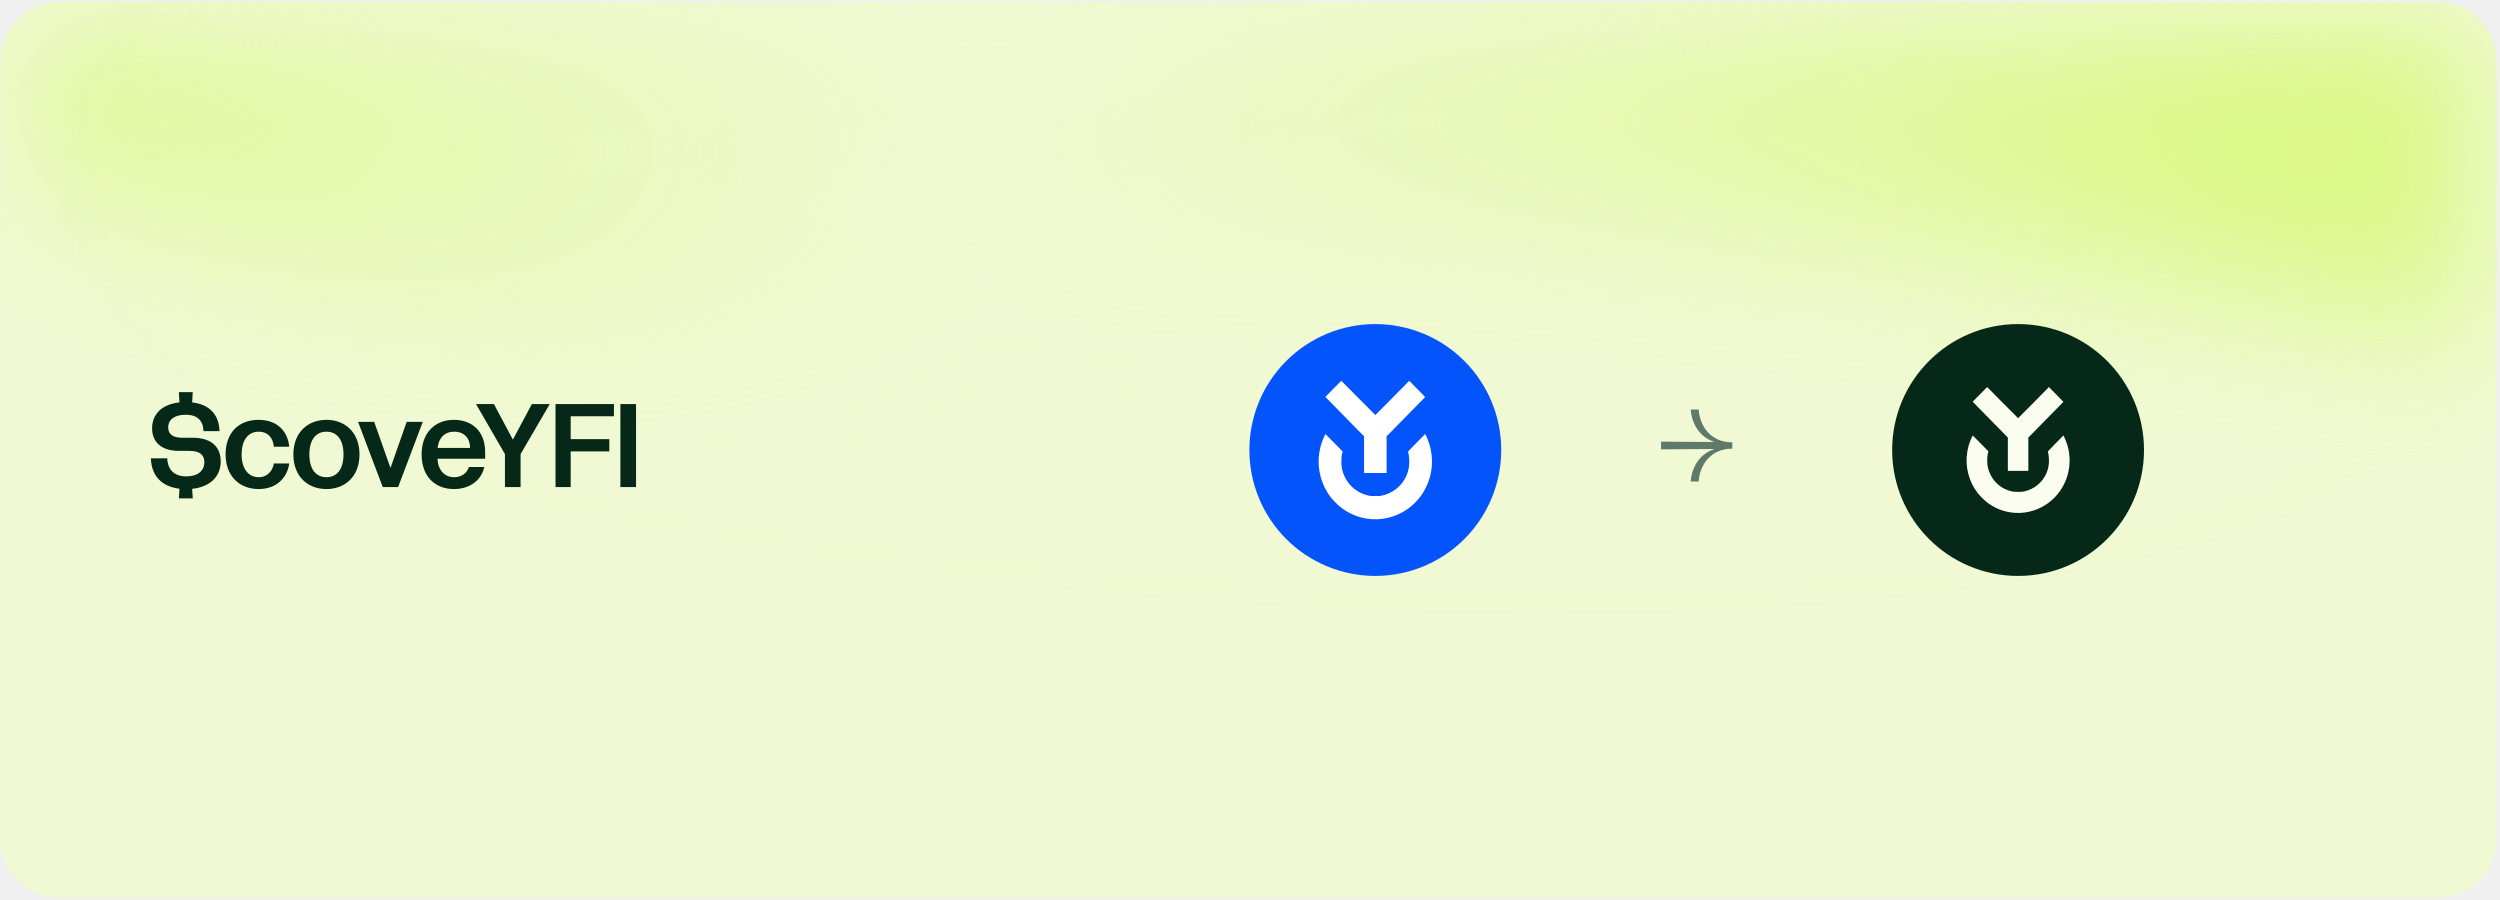
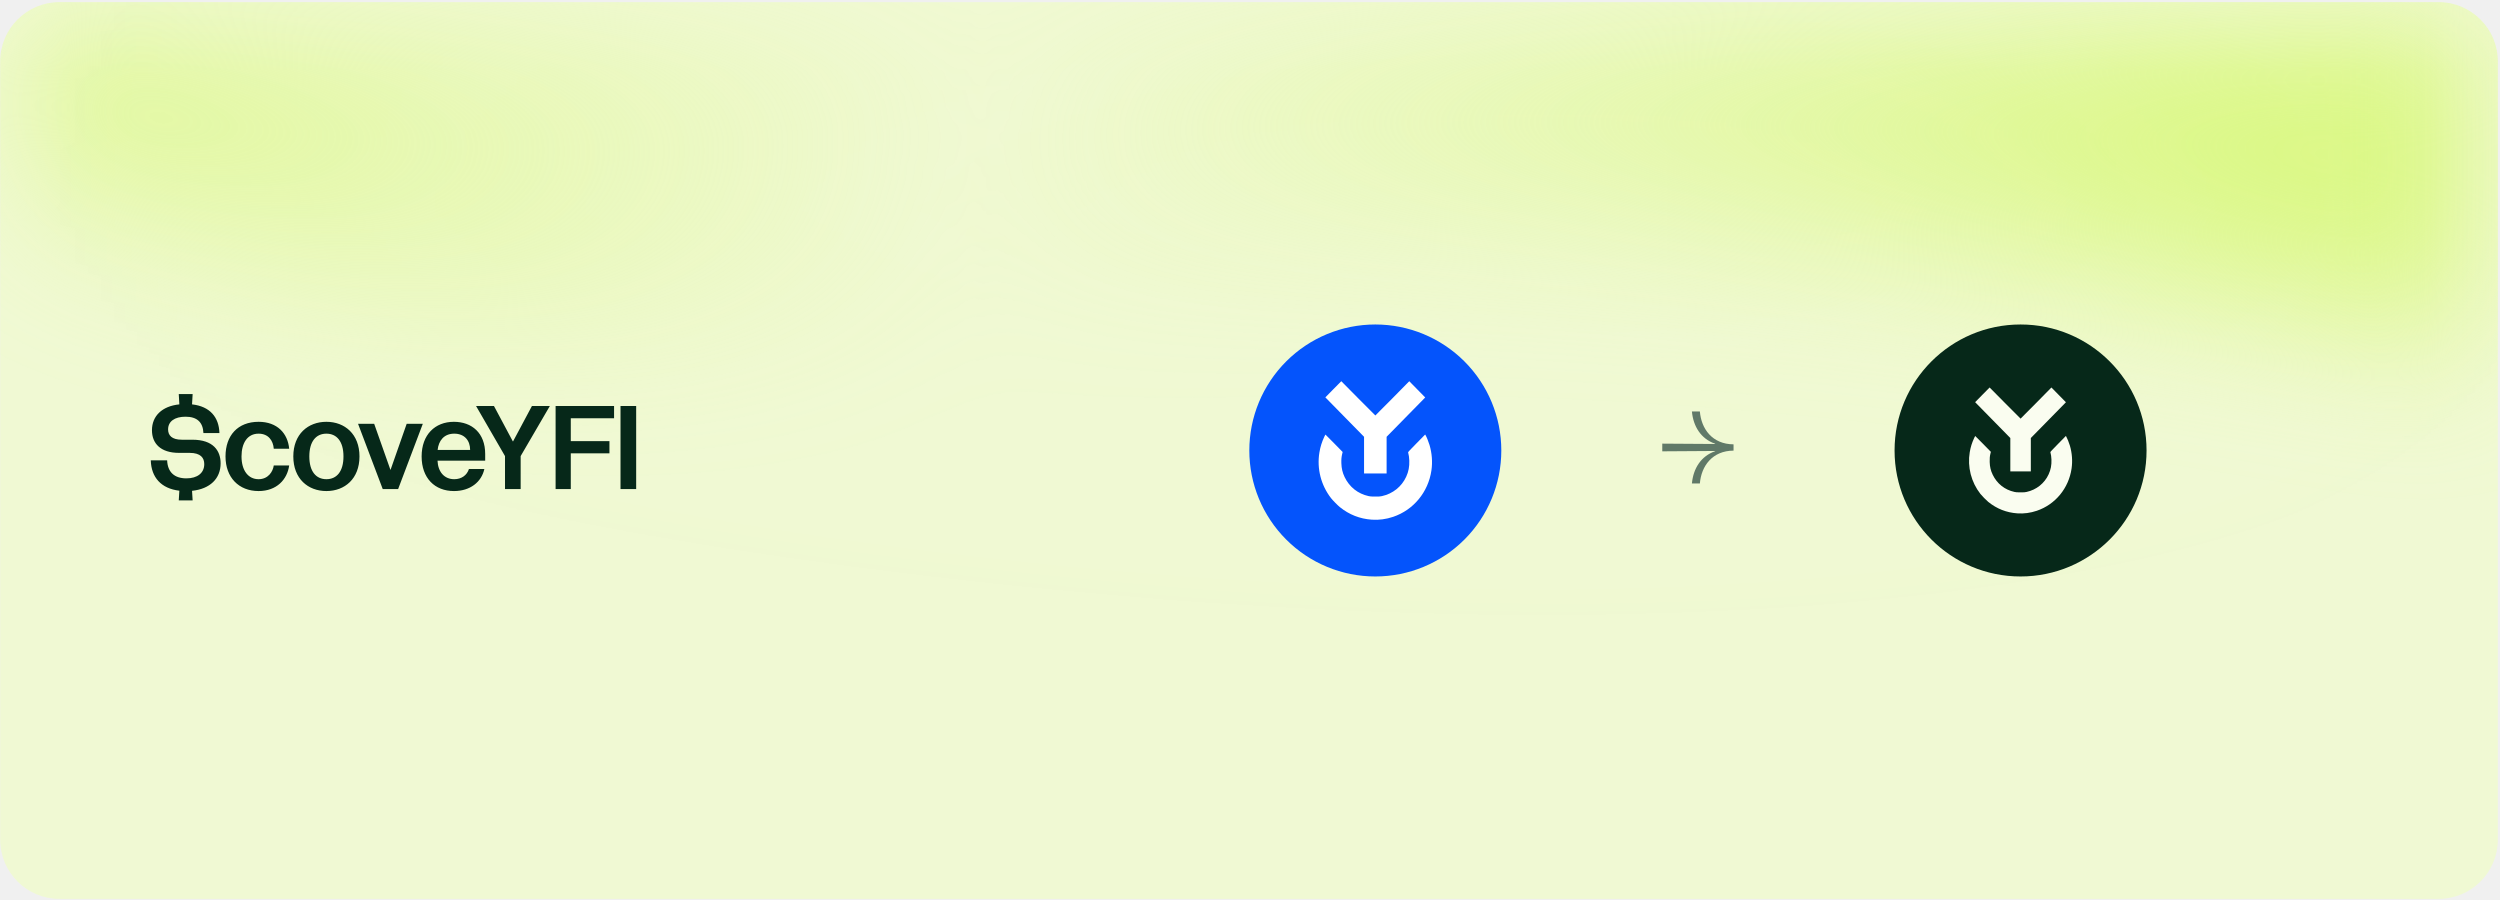
- <svg xmlns="http://www.w3.org/2000/svg" width="675" height="243" viewBox="0 0 675 243" fill="none">
+ <svg xmlns="http://www.w3.org/2000/svg" width="1065" height="383" viewBox="0 0 1065 383" fill="none">
  <g clip-path="url(#clip0_13332_2686)">
-     <rect x="0.106" y="0.501" width="674" height="242" rx="16" fill="#F0F9D3" />
+     <rect x="0.078" y="0.904" width="1064" height="382.03" rx="25.258" fill="#F0F9D3" />
    <g style="mix-blend-mode:multiply" filter="url(#filter0_f_13332_2686)">
-       <path d="M-374.293 -440.93C-322.842 -579.423 42.048 -571.76 440.714 -423.815C839.379 -275.869 1120.85 -43.666 1069.4 94.828C1017.95 233.321 587.879 1.961 254.394 77.714C-79.092 153.466 -425.744 -302.436 -374.293 -440.93Z" fill="url(#paint0_linear_13332_2686)" />
+       <path d="M-590.961 -695.969C-509.739 -914.6 66.289 -902.503 695.637 -668.95C1324.98 -435.399 1769.33 -68.834 1688.11 149.797C1606.88 368.428 927.958 3.194 401.506 122.781C-124.947 242.365 -672.183 -477.338 -590.961 -695.969Z" fill="url(#paint0_linear_13332_2686)" />
    </g>
    <g style="mix-blend-mode:hard-light" opacity="0.12" filter="url(#filter1_f_13332_2686)">
-       <path d="M783.739 -368.725C783.739 -593.932 542.808 -776.499 245.606 -776.499C-51.596 -776.499 -292.527 -593.932 -292.527 -368.725C-292.527 -143.519 -325.984 -33.04 245.606 39.046C817.195 111.133 783.739 -143.519 783.739 -368.725Z" fill="url(#paint1_radial_13332_2686)" />
+       <path d="M1236.7 -581.97C1236.7 -937.489 856.356 -1225.7 387.182 -1225.7C-81.992 -1225.7 -462.333 -937.489 -462.333 -581.97C-462.333 -226.452 -515.15 -52.045 387.182 61.752C1289.51 175.55 1236.7 -226.452 1236.7 -581.97Z" fill="url(#paint1_radial_13332_2686)" />
    </g>
-     <path d="M48.296 134.573L48.456 131.949C43.528 131.373 40.872 128.333 40.744 123.757H45.16C45.288 126.957 47.144 128.621 50.344 128.621C53.352 128.621 55.176 127.149 55.176 124.781C55.176 123.085 54.216 121.741 51.208 121.741H48.36C43.4 121.741 41.064 119.213 41.064 115.629C41.064 111.821 43.752 109.133 48.456 108.653L48.296 105.869H52.04L51.88 108.653C56.744 109.197 59.144 112.141 59.272 116.397H54.952C54.824 113.453 53.224 111.981 50.12 111.981C47.176 111.981 45.416 113.261 45.416 115.405C45.416 117.005 46.408 118.189 49.128 118.189H51.976C57.608 118.189 59.592 121.165 59.592 124.557C59.592 128.685 56.744 131.469 51.88 131.981L52.04 134.573H48.296ZM69.838 132.045C64.494 132.045 60.91 128.365 60.91 122.701C60.91 117.037 64.238 113.357 69.838 113.357C74.894 113.357 77.71 116.493 78.094 120.621H73.934C73.774 118.445 72.494 116.557 69.838 116.557C66.798 116.557 65.23 119.117 65.23 122.701C65.23 126.509 67.054 128.845 69.838 128.845C72.43 128.845 73.71 126.797 73.934 125.133H78.094C77.582 128.909 74.734 132.045 69.838 132.045ZM88.136 132.045C83.176 132.045 79.208 128.717 79.208 122.701C79.208 116.685 83.176 113.357 88.136 113.357C93.096 113.357 97.064 116.685 97.064 122.701C97.064 128.717 93.096 132.045 88.136 132.045ZM83.528 122.701C83.528 126.765 85.352 128.845 88.136 128.845C90.92 128.845 92.744 126.765 92.744 122.701C92.744 118.637 90.92 116.557 88.136 116.557C85.352 116.557 83.528 118.637 83.528 122.701ZM103.335 131.501L96.679 113.901H101.031L105.415 126.317H105.447L109.799 113.901H114.151L107.495 131.501H103.335ZM122.57 132.045C117.354 132.045 113.834 128.525 113.834 122.701C113.834 116.845 117.45 113.357 122.538 113.357C127.37 113.357 130.986 116.365 130.986 122.029V123.853H118.122C118.25 126.861 119.946 128.845 122.634 128.845C124.586 128.845 126.058 127.789 126.602 126.093H130.762C129.994 129.613 126.922 132.045 122.57 132.045ZM118.154 120.941H126.922C126.922 118.381 125.386 116.557 122.634 116.557C119.85 116.557 118.41 118.477 118.154 120.941ZM136.334 131.501V122.605L128.526 109.101H133.358L138.446 118.637H138.51L143.598 109.101H148.43L140.558 122.605V131.501H136.334ZM149.989 131.501V109.101H165.765V112.397H154.085V118.573H164.517V121.869H154.085V131.501H149.989ZM167.505 131.501V109.101H171.729V131.501H167.505Z" fill="#062819" />
-     <path d="M456.484 129.997C456.836 125.997 458.916 122.605 462.756 121.293V121.229L448.484 121.325V119.245L462.756 119.341V119.277C458.916 117.965 456.836 114.573 456.484 110.573H458.628C459.012 115.277 461.988 119.405 467.716 119.437V121.133C461.988 121.165 459.012 125.293 458.628 129.997H456.484Z" fill="#607968" />
-     <rect x="510.883" y="87.501" width="68" height="68" rx="34" fill="#062819" />
-     <path d="M534.571 106.484L532.625 108.466L537.373 113.302L542.12 118.139V122.64V127.142H544.887H547.653V122.64V118.139L552.389 113.314L557.125 108.49L555.168 106.497L553.21 104.504L549.074 108.706C546.799 111.017 544.916 112.908 544.888 112.908C544.86 112.908 542.974 111.017 540.696 108.705C538.418 106.393 536.546 104.501 536.535 104.501C536.525 104.501 535.641 105.394 534.571 106.484ZM532.378 118.103C531.758 119.434 531.4 120.582 531.169 121.971C530.509 125.941 531.552 130.03 534.037 133.209C534.447 133.733 535.654 134.962 536.165 135.375C538.467 137.238 541.088 138.27 544.028 138.471C545.786 138.591 547.544 138.356 549.271 137.77C554.263 136.077 557.867 131.706 558.646 126.399C558.946 124.357 558.784 122.173 558.184 120.159C557.945 119.358 557.461 118.158 557.209 117.74L557.112 117.58L555.007 119.722C553.309 121.45 552.907 121.883 552.929 121.96C553.102 122.579 553.194 123.223 553.219 123.99C553.267 125.475 553.036 126.676 552.462 127.93C551.346 130.368 549.168 132.109 546.505 132.69C546.042 132.791 545.872 132.802 544.863 132.801C543.873 132.799 543.679 132.786 543.246 132.691C540.606 132.11 538.529 130.464 537.358 128.026C536.828 126.924 536.588 125.904 536.552 124.599C536.526 123.655 536.577 123.085 536.754 122.342L536.869 121.864L534.77 119.727C533.617 118.551 532.66 117.589 532.644 117.589C532.629 117.589 532.509 117.82 532.378 118.103Z" fill="#FAFDF0" />
+     <path d="M76.152 213.181L76.405 209.039C68.625 208.129 64.433 203.33 64.231 196.107H71.202C71.404 201.158 74.334 203.785 79.385 203.785C84.134 203.785 87.013 201.461 87.013 197.723C87.013 195.046 85.498 192.924 80.749 192.924H76.253C68.423 192.924 64.736 188.933 64.736 183.275C64.736 177.264 68.979 173.021 76.405 172.263L76.152 167.868H82.063L81.81 172.263C89.489 173.122 93.277 177.769 93.479 184.488H86.66C86.458 179.84 83.932 177.517 79.032 177.517C74.384 177.517 71.606 179.537 71.606 182.922C71.606 185.448 73.172 187.317 77.466 187.317H81.962C90.853 187.317 93.985 192.015 93.985 197.37C93.985 203.886 89.489 208.281 81.81 209.089L82.063 213.181H76.152ZM110.16 209.19C101.724 209.19 96.066 203.381 96.066 194.44C96.066 185.498 101.32 179.689 110.16 179.689C118.142 179.689 122.587 184.639 123.193 191.156H116.626C116.374 187.721 114.353 184.74 110.16 184.74C105.361 184.74 102.886 188.782 102.886 194.44C102.886 200.451 105.765 204.139 110.16 204.139C114.252 204.139 116.273 200.906 116.626 198.279H123.193C122.385 204.24 117.889 209.19 110.16 209.19ZM139.045 209.19C131.215 209.19 124.951 203.937 124.951 194.44C124.951 184.942 131.215 179.689 139.045 179.689C146.875 179.689 153.139 184.942 153.139 194.44C153.139 203.937 146.875 209.19 139.045 209.19ZM131.771 194.44C131.771 200.855 134.65 204.139 139.045 204.139C143.44 204.139 146.32 200.855 146.32 194.44C146.32 188.024 143.44 184.74 139.045 184.74C134.65 184.74 131.771 188.024 131.771 194.44ZM163.04 208.332L152.532 180.548H159.402L166.323 200.148H166.374L173.244 180.548H180.114L169.607 208.332H163.04ZM193.404 209.19C185.17 209.19 179.613 203.634 179.613 194.44C179.613 185.195 185.322 179.689 193.354 179.689C200.982 179.689 206.69 184.437 206.69 193.379V196.258H186.383C186.585 201.007 189.262 204.139 193.505 204.139C196.587 204.139 198.911 202.472 199.769 199.794H206.336C205.124 205.351 200.274 209.19 193.404 209.19ZM186.433 191.661H200.274C200.274 187.62 197.85 184.74 193.505 184.74C189.11 184.74 186.837 187.771 186.433 191.661ZM215.132 208.332V194.288L202.806 172.97H210.434L218.466 188.024H218.567L226.599 172.97H234.227L221.8 194.288V208.332H215.132ZM236.688 208.332V172.97H261.593V178.173H243.155V187.923H259.623V193.126H243.155V208.332H236.688ZM264.34 208.332V172.97H271.008V208.332H264.34Z" fill="#062819" />
+     <path d="M720.758 205.957C721.314 199.643 724.598 194.288 730.66 192.217V192.116L708.129 192.267V188.984L730.66 189.135V189.034C724.598 186.963 721.314 181.608 720.758 175.294H724.143C724.749 182.72 729.447 189.236 738.49 189.287V191.964C729.447 192.015 724.749 198.531 724.143 205.957H720.758Z" fill="#607968" />
+     <rect x="807.085" y="138.231" width="107.347" height="107.347" rx="53.674" fill="#062819" />
+     <path d="M844.48 168.197L841.409 171.326L848.903 178.961L856.398 186.596V193.702V200.809H860.765H865.133V193.702V186.596L872.609 178.98L880.085 171.363L876.995 168.218L873.904 165.072L867.375 171.705C863.784 175.354 860.81 178.339 860.767 178.339C860.723 178.339 857.745 175.353 854.149 171.703C850.553 168.054 847.598 165.068 847.581 165.068C847.565 165.068 846.169 166.476 844.48 168.197ZM841.018 186.539C840.04 188.641 839.474 190.453 839.109 192.645C838.067 198.913 839.715 205.367 843.638 210.386C844.285 211.214 846.19 213.153 846.997 213.806C850.631 216.746 854.768 218.375 859.408 218.693C862.184 218.883 864.96 218.512 867.686 217.587C875.566 214.914 881.256 208.013 882.486 199.636C882.96 196.413 882.704 192.965 881.756 189.785C881.379 188.521 880.616 186.626 880.217 185.966L880.064 185.713L876.741 189.095C874.061 191.823 873.426 192.506 873.46 192.628C873.734 193.606 873.88 194.622 873.919 195.833C873.994 198.178 873.63 200.074 872.723 202.053C870.961 205.902 867.523 208.649 863.319 209.567C862.589 209.726 862.321 209.744 860.728 209.742C859.165 209.74 858.858 209.719 858.174 209.568C854.007 208.651 850.729 206.054 848.879 202.204C848.043 200.464 847.665 198.854 847.608 196.794C847.567 195.305 847.647 194.404 847.927 193.231L848.107 192.477L844.795 189.103C842.973 187.247 841.463 185.728 841.439 185.728C841.414 185.728 841.225 186.093 841.018 186.539Z" fill="#FAFDF0" />
    <g clip-path="url(#clip1_13332_2686)">
-       <path d="M371.333 155.501C380.35 155.501 388.998 151.919 395.375 145.543C401.751 139.167 405.333 130.519 405.333 121.501C405.333 112.484 401.751 103.836 395.375 97.46C388.998 91.084 380.35 87.501 371.333 87.501C362.316 87.501 353.668 91.084 347.291 97.46C340.915 103.836 337.333 112.484 337.333 121.501C337.333 130.519 340.915 139.167 347.291 145.543C353.668 151.919 362.316 155.501 371.333 155.501Z" fill="#0454FC" />
-       <path d="M359.99 104.989L357.85 107.169L363.072 112.489L368.295 117.809V122.761V127.713H371.338H374.381V122.761V117.809L379.59 112.502L384.8 107.195L382.646 105.003L380.493 102.811L375.944 107.433C373.441 109.976 371.369 112.055 371.339 112.055C371.308 112.055 369.233 109.975 366.728 107.432C364.222 104.889 362.162 102.808 362.151 102.808C362.14 102.808 361.167 103.789 359.99 104.989ZM357.577 117.769C356.896 119.234 356.502 120.497 356.248 122.024C355.522 126.392 356.67 130.889 359.403 134.386C359.854 134.963 361.181 136.314 361.744 136.77C364.276 138.818 367.159 139.953 370.392 140.174C372.327 140.307 374.261 140.048 376.16 139.404C381.651 137.541 385.616 132.733 386.473 126.896C386.803 124.65 386.625 122.247 385.964 120.031C385.702 119.15 385.17 117.83 384.891 117.37L384.785 117.194L382.47 119.551C380.602 121.451 380.16 121.927 380.184 122.012C380.375 122.694 380.476 123.402 380.503 124.245C380.556 125.879 380.302 127.2 379.67 128.58C378.442 131.262 376.047 133.176 373.117 133.815C372.609 133.926 372.422 133.939 371.312 133.937C370.223 133.936 370.009 133.921 369.532 133.816C366.628 133.177 364.344 131.367 363.055 128.685C362.473 127.473 362.209 126.351 362.17 124.915C362.141 123.877 362.197 123.25 362.392 122.433L362.517 121.907L360.21 119.556C358.94 118.263 357.888 117.205 357.871 117.205C357.854 117.205 357.722 117.459 357.577 117.769Z" fill="white" />
+       <path d="M585.885 245.578C600.12 245.578 613.772 239.923 623.837 229.857C633.903 219.792 639.558 206.139 639.558 191.904C639.558 177.669 633.903 164.017 623.837 153.951C613.772 143.886 600.12 138.231 585.885 138.231C571.649 138.231 557.997 143.886 547.932 153.951C537.866 164.017 532.211 177.669 532.211 191.904C532.211 206.139 537.866 219.792 547.932 229.857C557.997 239.923 571.649 245.578 585.885 245.578Z" fill="#0454FC" />
+       <path d="M567.979 165.837L564.6 169.279L572.844 177.677L581.088 186.075V193.893V201.71H585.892H590.696V193.893V186.075L598.92 177.697L607.144 169.32L603.744 165.859L600.345 162.399L593.163 169.696C589.213 173.709 585.942 176.992 585.894 176.992C585.846 176.992 582.57 173.708 578.615 169.693C574.659 165.679 571.408 162.394 571.39 162.394C571.372 162.394 569.837 163.943 567.979 165.837ZM564.17 186.013C563.094 188.325 562.472 190.318 562.071 192.73C560.924 199.624 562.736 206.724 567.052 212.244C567.764 213.155 569.859 215.288 570.747 216.007C574.744 219.241 579.295 221.033 584.4 221.382C587.453 221.591 590.506 221.183 593.505 220.166C602.173 217.225 608.432 209.634 609.785 200.42C610.306 196.874 610.025 193.081 608.982 189.583C608.568 188.192 607.728 186.109 607.289 185.382L607.121 185.104L603.465 188.825C600.517 191.825 599.819 192.577 599.857 192.71C600.158 193.786 600.318 194.904 600.361 196.236C600.444 198.816 600.043 200.901 599.046 203.079C597.108 207.312 593.326 210.334 588.701 211.344C587.898 211.519 587.603 211.539 585.851 211.536C584.132 211.534 583.795 211.511 583.042 211.345C578.457 210.336 574.852 207.479 572.817 203.244C571.898 201.331 571.482 199.559 571.419 197.294C571.374 195.655 571.462 194.664 571.77 193.374L571.968 192.545L568.325 188.833C566.321 186.791 564.66 185.121 564.633 185.121C564.606 185.121 564.398 185.522 564.17 186.013Z" fill="white" />
    </g>
  </g>
  <defs>
-     <filter id="filter0_f_13332_2686" x="-419.397" y="-579.988" width="1534.87" height="759.979" filterUnits="userSpaceOnUse" color-interpolation-filters="sRGB">
+     <filter id="filter0_f_13332_2686" x="-662.164" y="-915.491" width="2422.99" height="1199.73" filterUnits="userSpaceOnUse" color-interpolation-filters="sRGB">
      <feFlood flood-opacity="0" result="BackgroundImageFix" />
      <feBlend mode="normal" in="SourceGraphic" in2="BackgroundImageFix" result="shape" />
-       <feGaussianBlur stdDeviation="20" result="effect1_foregroundBlur_13332_2686" />
+       <feGaussianBlur stdDeviation="31.573" result="effect1_foregroundBlur_13332_2686" />
    </filter>
-     <filter id="filter1_f_13332_2686" x="-412.894" y="-896.499" width="1317" height="1068" filterUnits="userSpaceOnUse" color-interpolation-filters="sRGB">
+     <filter id="filter1_f_13332_2686" x="-652.349" y="-1415.13" width="2079.06" height="1685.98" filterUnits="userSpaceOnUse" color-interpolation-filters="sRGB">
      <feFlood flood-opacity="0" result="BackgroundImageFix" />
      <feBlend mode="normal" in="SourceGraphic" in2="BackgroundImageFix" result="shape" />
-       <feGaussianBlur stdDeviation="60" result="effect1_foregroundBlur_13332_2686" />
+       <feGaussianBlur stdDeviation="94.718" result="effect1_foregroundBlur_13332_2686" />
    </filter>
-     <linearGradient id="paint0_linear_13332_2686" x1="607.865" y1="13.493" x2="-63.225" y2="-52.247" gradientUnits="userSpaceOnUse">
+     <linearGradient id="paint0_linear_13332_2686" x1="959.508" y1="21.399" x2="-99.898" y2="-82.381" gradientUnits="userSpaceOnUse">
      <stop stop-color="#E9FEA2" />
      <stop offset="0.505" stop-color="#E9FDA6" stop-opacity="0" />
      <stop offset="1" stop-color="#E9FEA2" />
    </linearGradient>
-     <radialGradient id="paint1_radial_13332_2686" cx="0" cy="0" r="1" gradientUnits="userSpaceOnUse" gradientTransform="translate(246.227 -291.261) rotate(-90.0732) scale(485.237 640.362)">
+     <radialGradient id="paint1_radial_13332_2686" cx="0" cy="0" r="1" gradientUnits="userSpaceOnUse" gradientTransform="translate(388.162 -459.682) rotate(-90.0732) scale(766.013 1010.9)">
      <stop stop-color="#93C8E7" />
      <stop offset="0.906" stop-color="#E9FDA6" />
    </radialGradient>
    <clipPath id="clip0_13332_2686">
-       <rect x="0.106" y="0.501" width="674" height="242" rx="16" fill="white" />
+       <rect x="0.078" y="0.904" width="1064" height="382.03" rx="25.258" fill="white" />
    </clipPath>
    <clipPath id="clip1_13332_2686">
-       <rect width="68" height="68" fill="white" transform="translate(337.333 87.5015)" />
+       <rect width="107.347" height="107.347" fill="white" transform="translate(532.211 138.231)" />
    </clipPath>
  </defs>
</svg>
